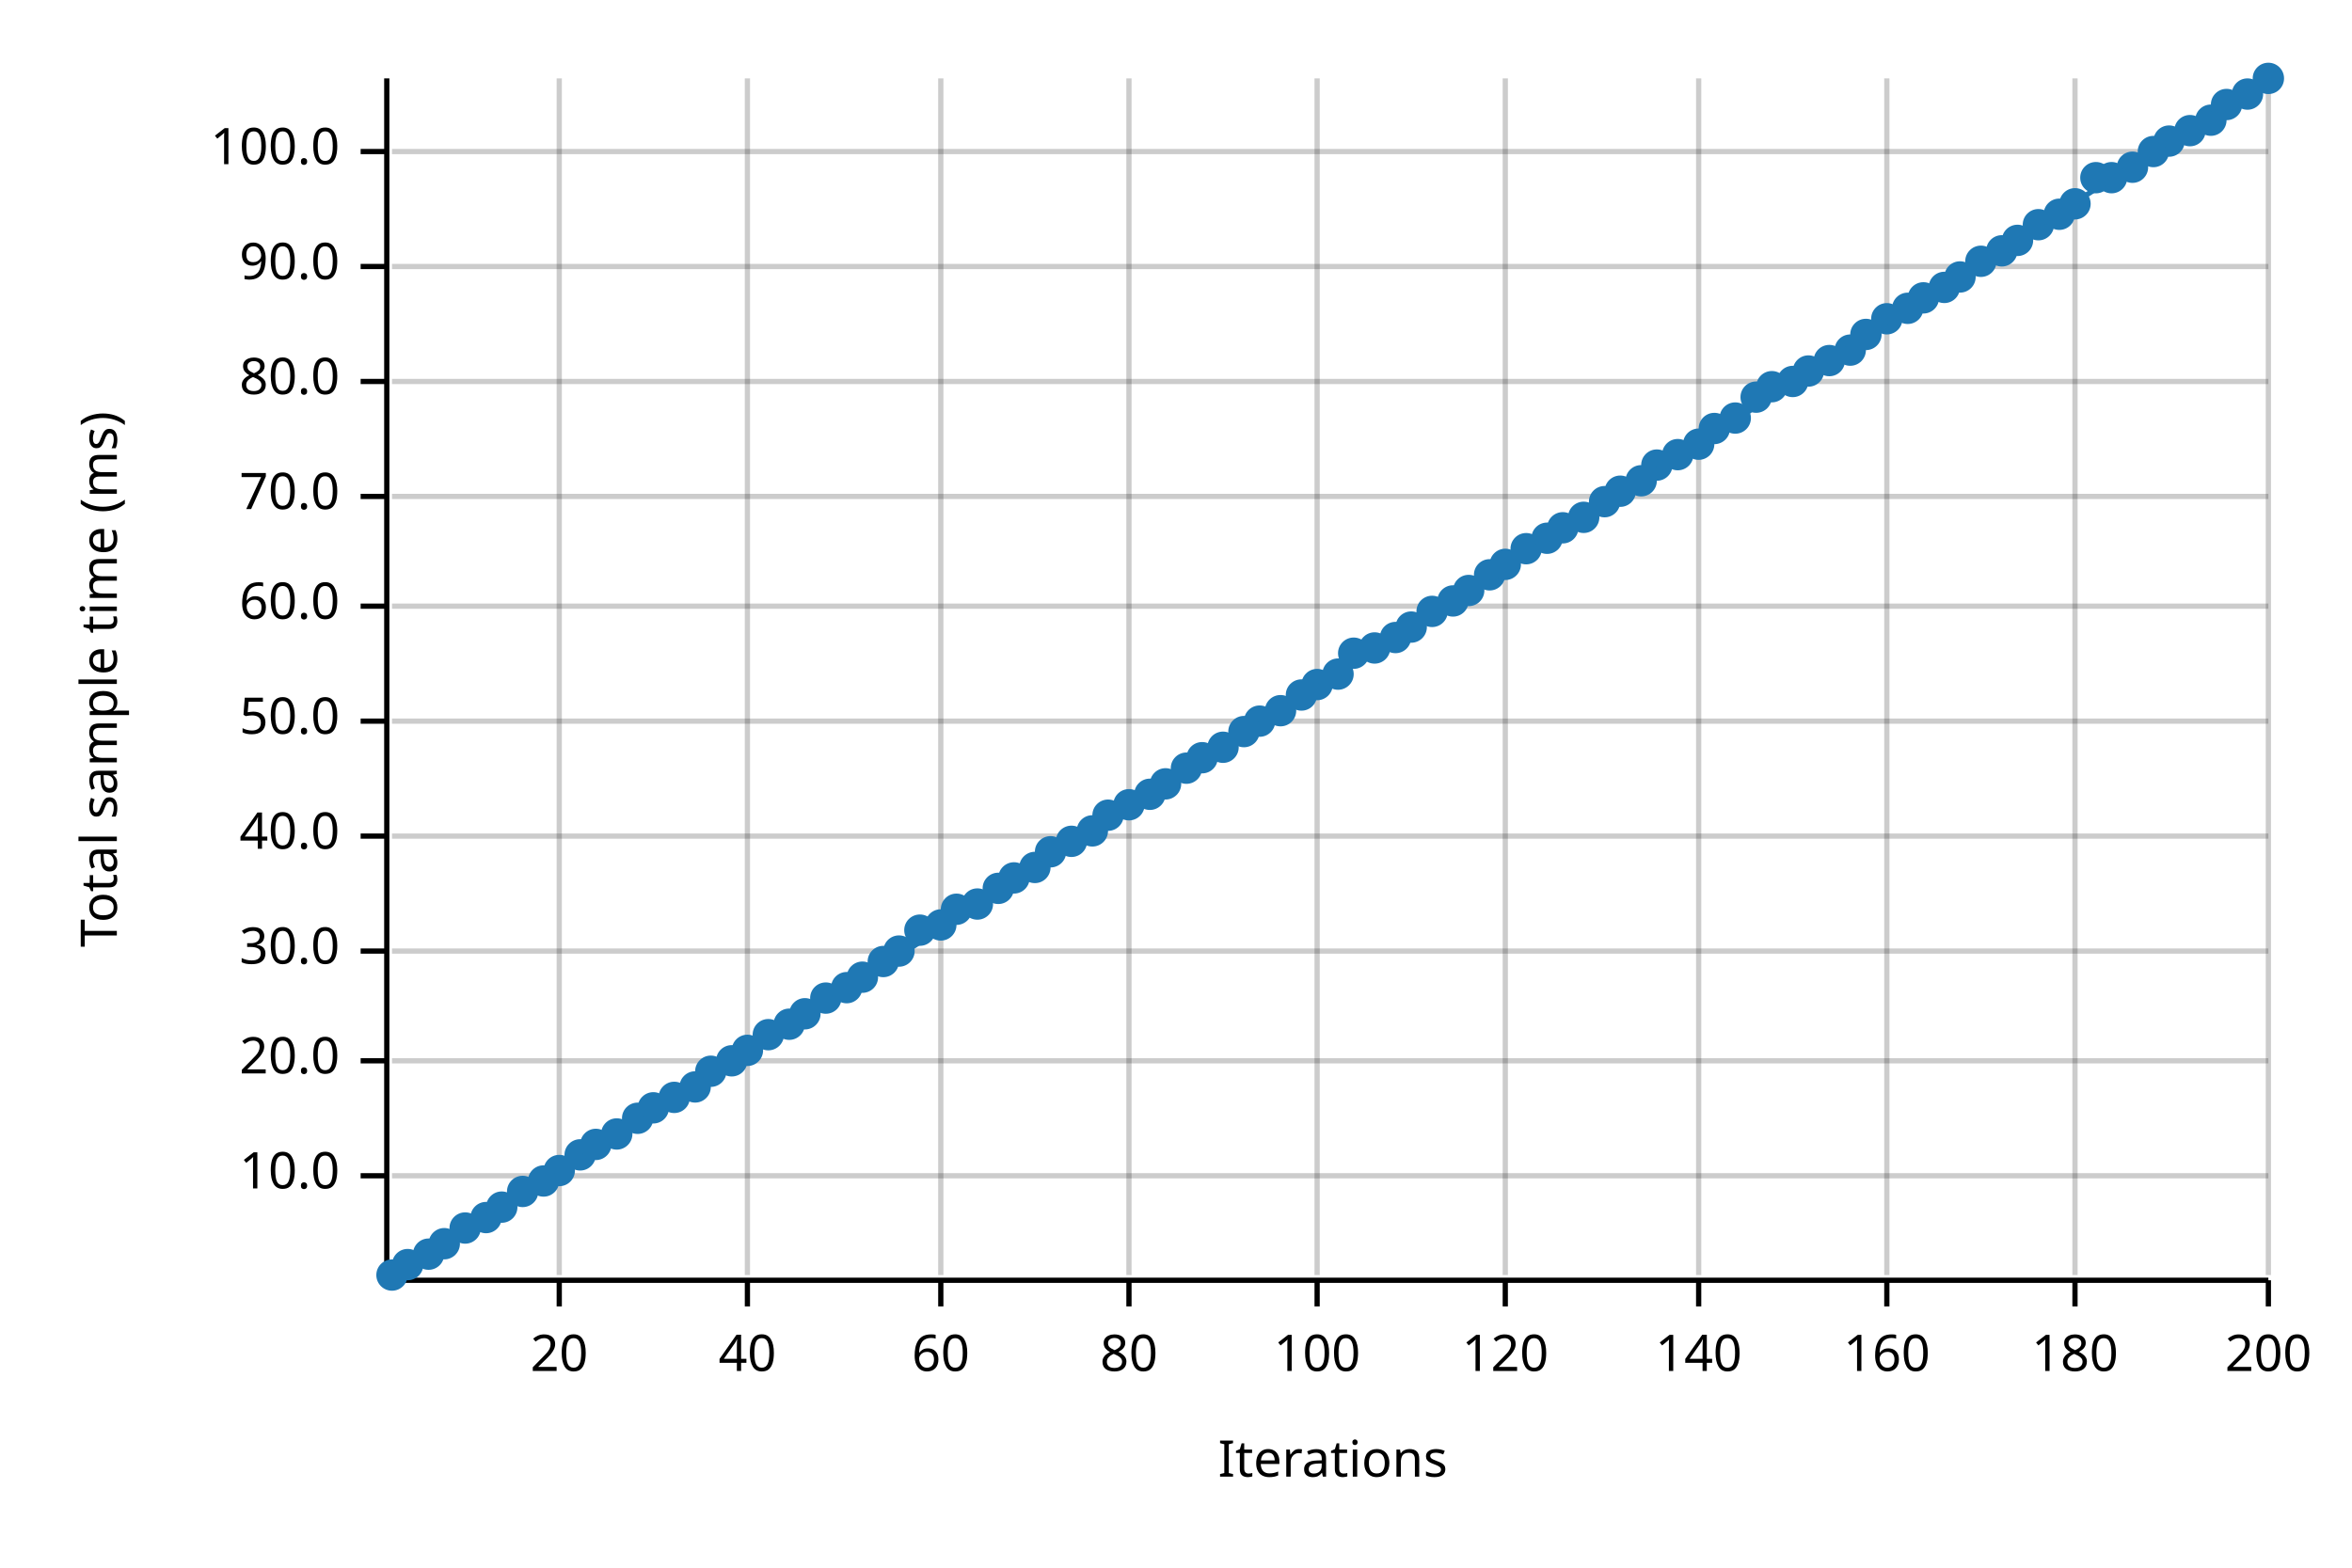
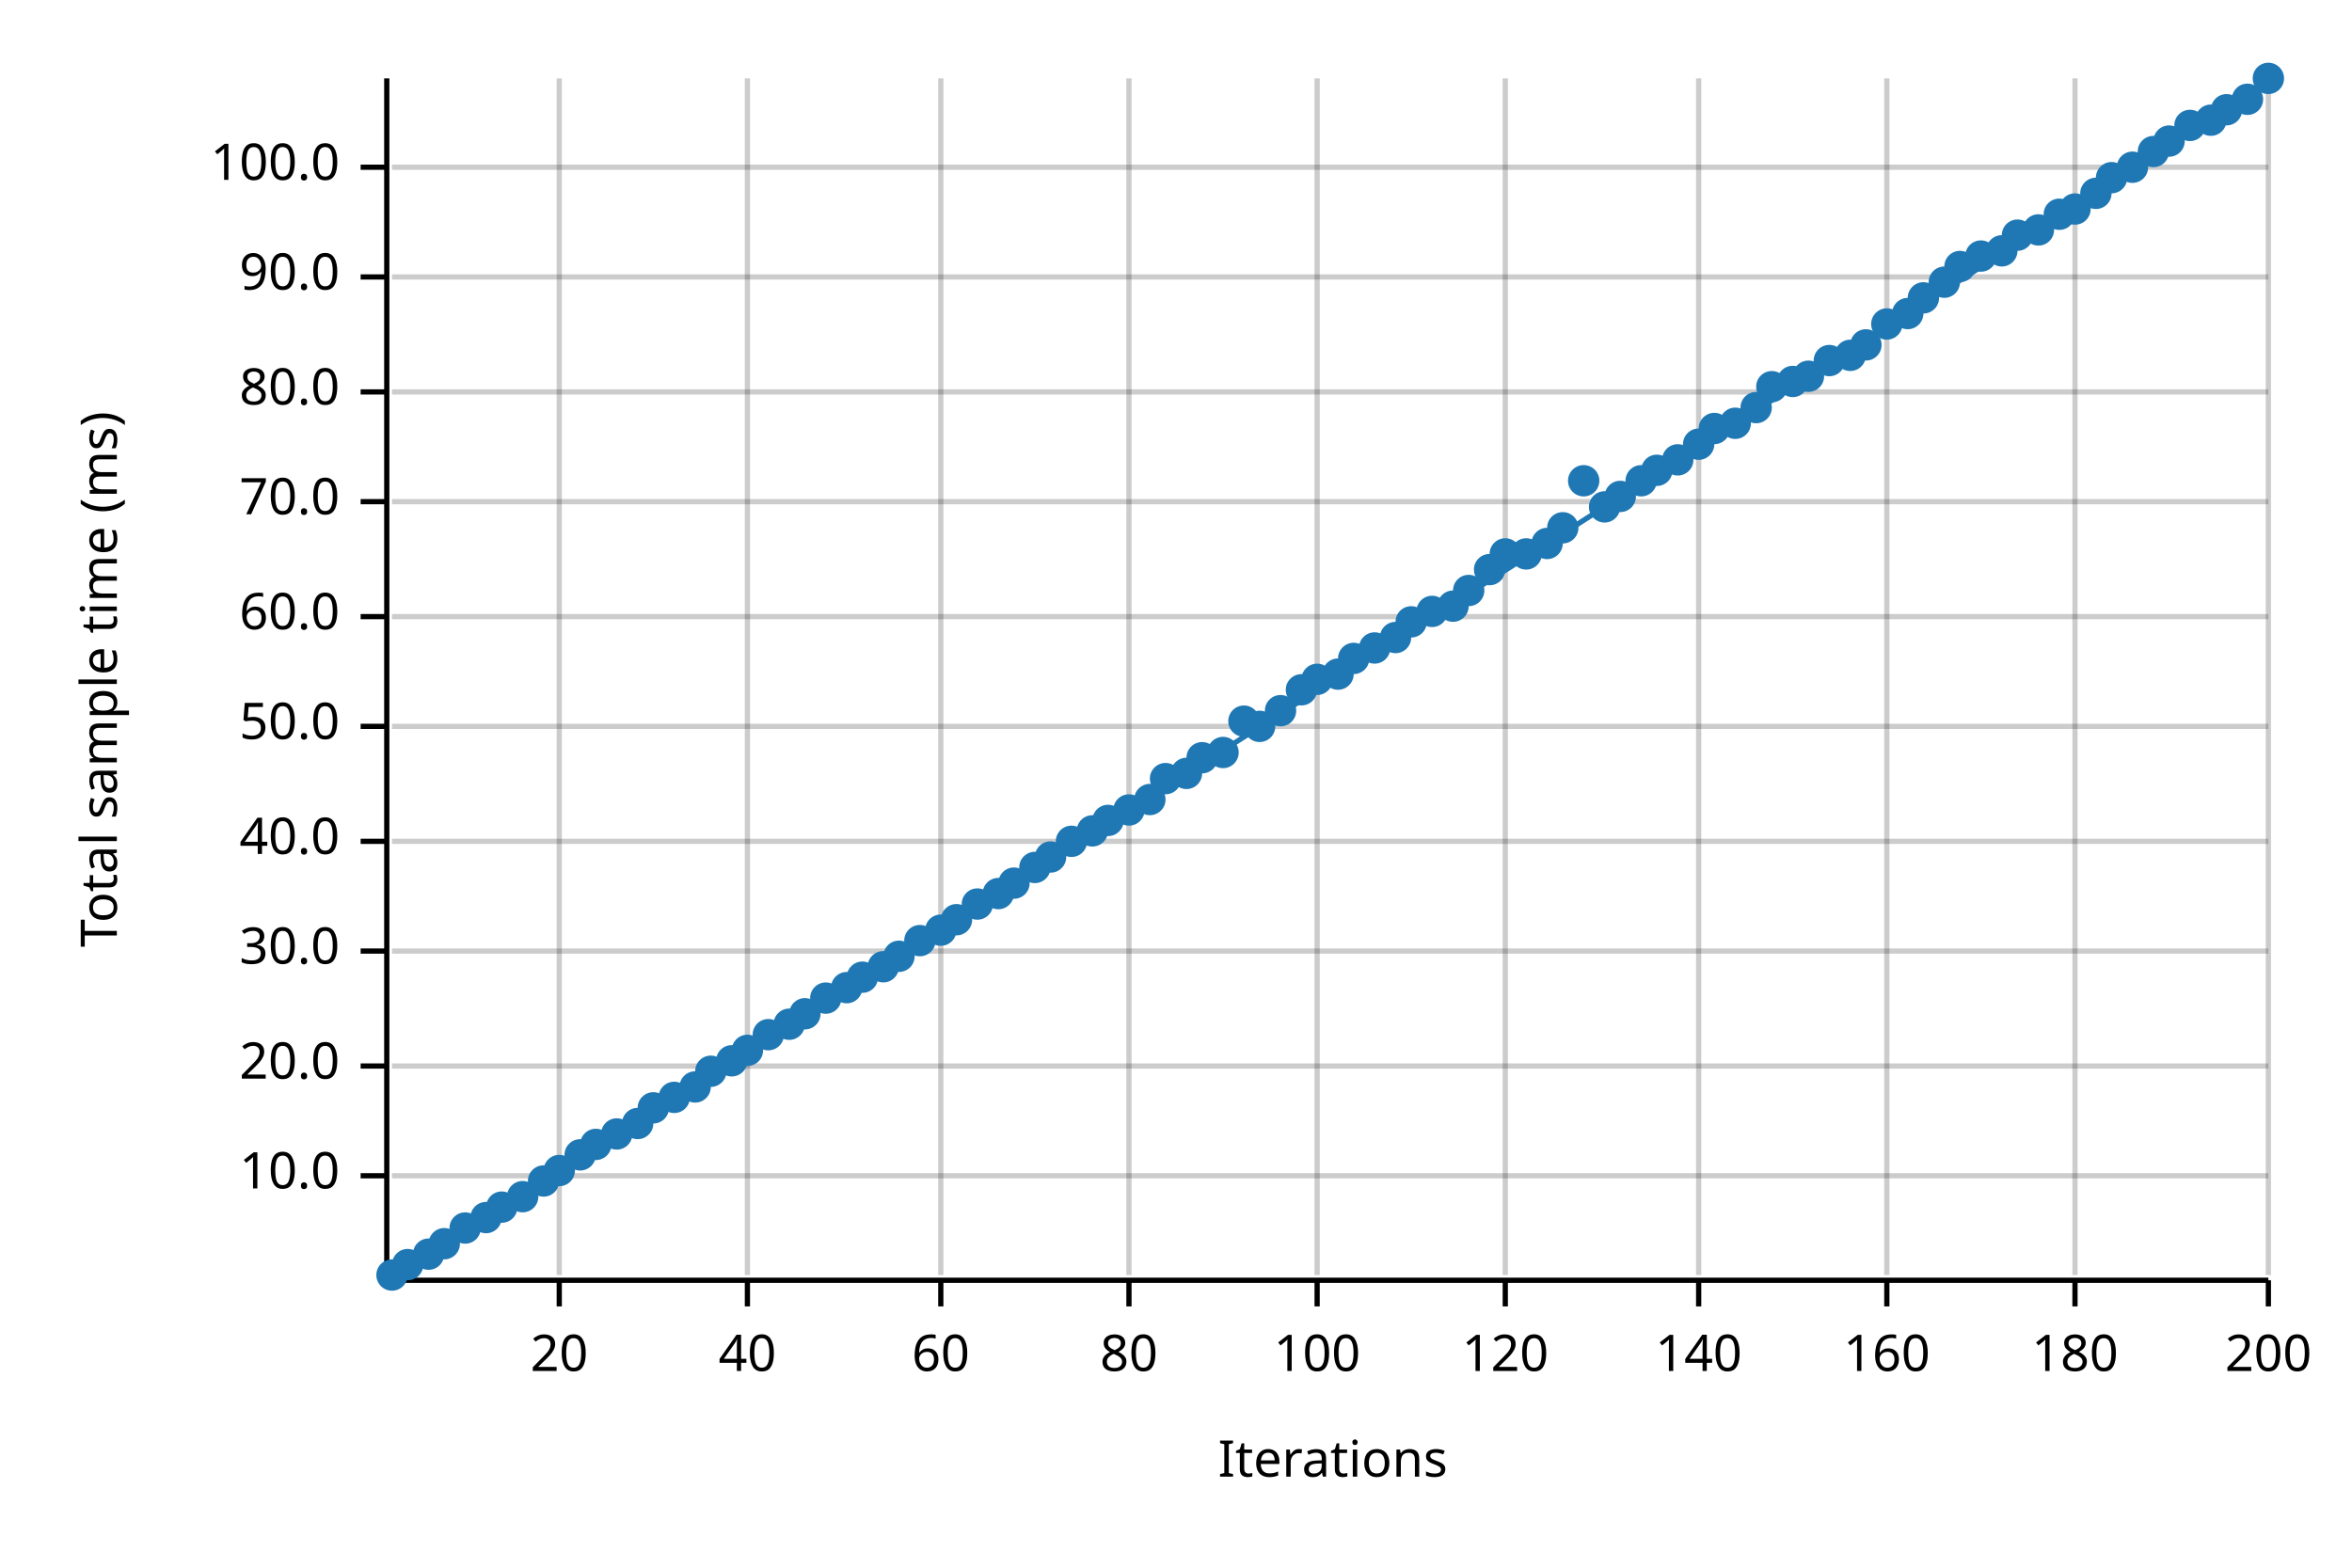
<svg xmlns="http://www.w3.org/2000/svg" width="450" height="300" viewBox="0 0 450 300">
  <text x="15" y="130" dy="0.76em" text-anchor="middle" font-family="sans-serif" font-size="9.677" opacity="1" fill="#000000" transform="rotate(270, 15, 130)">
Total sample time (ms)
</text>
  <text x="255" y="285" dy="-0.5ex" text-anchor="middle" font-family="sans-serif" font-size="9.677" opacity="1" fill="#000000">
Iterations
</text>
  <line opacity="0.2" stroke="#000000" stroke-width="1" x1="107" y1="244" x2="107" y2="15" />
  <line opacity="0.2" stroke="#000000" stroke-width="1" x1="143" y1="244" x2="143" y2="15" />
  <line opacity="0.2" stroke="#000000" stroke-width="1" x1="180" y1="244" x2="180" y2="15" />
  <line opacity="0.2" stroke="#000000" stroke-width="1" x1="216" y1="244" x2="216" y2="15" />
  <line opacity="0.2" stroke="#000000" stroke-width="1" x1="252" y1="244" x2="252" y2="15" />
  <line opacity="0.2" stroke="#000000" stroke-width="1" x1="288" y1="244" x2="288" y2="15" />
  <line opacity="0.2" stroke="#000000" stroke-width="1" x1="325" y1="244" x2="325" y2="15" />
  <line opacity="0.2" stroke="#000000" stroke-width="1" x1="361" y1="244" x2="361" y2="15" />
  <line opacity="0.2" stroke="#000000" stroke-width="1" x1="397" y1="244" x2="397" y2="15" />
  <line opacity="0.2" stroke="#000000" stroke-width="1" x1="434" y1="244" x2="434" y2="15" />
  <line opacity="0.2" stroke="#000000" stroke-width="1" x1="75" y1="225" x2="434" y2="225" />
-   <line opacity="0.2" stroke="#000000" stroke-width="1" x1="75" y1="203" x2="434" y2="203" />
+   <line opacity="0.2" stroke="#000000" stroke-width="1" x1="75" y1="204" x2="434" y2="204" />
  <line opacity="0.2" stroke="#000000" stroke-width="1" x1="75" y1="182" x2="434" y2="182" />
-   <line opacity="0.2" stroke="#000000" stroke-width="1" x1="75" y1="160" x2="434" y2="160" />
-   <line opacity="0.2" stroke="#000000" stroke-width="1" x1="75" y1="138" x2="434" y2="138" />
-   <line opacity="0.2" stroke="#000000" stroke-width="1" x1="75" y1="116" x2="434" y2="116" />
-   <line opacity="0.2" stroke="#000000" stroke-width="1" x1="75" y1="95" x2="434" y2="95" />
-   <line opacity="0.2" stroke="#000000" stroke-width="1" x1="75" y1="73" x2="434" y2="73" />
-   <line opacity="0.2" stroke="#000000" stroke-width="1" x1="75" y1="51" x2="434" y2="51" />
-   <line opacity="0.2" stroke="#000000" stroke-width="1" x1="75" y1="29" x2="434" y2="29" />
+   <line opacity="0.2" stroke="#000000" stroke-width="1" x1="75" y1="161" x2="434" y2="161" />
+   <line opacity="0.2" stroke="#000000" stroke-width="1" x1="75" y1="139" x2="434" y2="139" />
+   <line opacity="0.2" stroke="#000000" stroke-width="1" x1="75" y1="118" x2="434" y2="118" />
+   <line opacity="0.2" stroke="#000000" stroke-width="1" x1="75" y1="96" x2="434" y2="96" />
+   <line opacity="0.2" stroke="#000000" stroke-width="1" x1="75" y1="75" x2="434" y2="75" />
+   <line opacity="0.2" stroke="#000000" stroke-width="1" x1="75" y1="53" x2="434" y2="53" />
+   <line opacity="0.2" stroke="#000000" stroke-width="1" x1="75" y1="32" x2="434" y2="32" />
  <polyline fill="none" opacity="1" stroke="#000000" stroke-width="1" points="74,15 74,244 " />
  <text x="65" y="225" dy="0.5ex" text-anchor="end" font-family="sans-serif" font-size="9.677" opacity="1" fill="#000000">
10.0
</text>
  <polyline fill="none" opacity="1" stroke="#000000" stroke-width="1" points="69,225 74,225 " />
-   <text x="65" y="203" dy="0.5ex" text-anchor="end" font-family="sans-serif" font-size="9.677" opacity="1" fill="#000000">
+   <text x="65" y="204" dy="0.5ex" text-anchor="end" font-family="sans-serif" font-size="9.677" opacity="1" fill="#000000">
20.0
</text>
-   <polyline fill="none" opacity="1" stroke="#000000" stroke-width="1" points="69,203 74,203 " />
+   <polyline fill="none" opacity="1" stroke="#000000" stroke-width="1" points="69,204 74,204 " />
  <text x="65" y="182" dy="0.5ex" text-anchor="end" font-family="sans-serif" font-size="9.677" opacity="1" fill="#000000">
30.0
</text>
  <polyline fill="none" opacity="1" stroke="#000000" stroke-width="1" points="69,182 74,182 " />
-   <text x="65" y="160" dy="0.5ex" text-anchor="end" font-family="sans-serif" font-size="9.677" opacity="1" fill="#000000">
+   <text x="65" y="161" dy="0.5ex" text-anchor="end" font-family="sans-serif" font-size="9.677" opacity="1" fill="#000000">
40.0
</text>
-   <polyline fill="none" opacity="1" stroke="#000000" stroke-width="1" points="69,160 74,160 " />
-   <text x="65" y="138" dy="0.5ex" text-anchor="end" font-family="sans-serif" font-size="9.677" opacity="1" fill="#000000">
+   <polyline fill="none" opacity="1" stroke="#000000" stroke-width="1" points="69,161 74,161 " />
+   <text x="65" y="139" dy="0.5ex" text-anchor="end" font-family="sans-serif" font-size="9.677" opacity="1" fill="#000000">
50.0
</text>
-   <polyline fill="none" opacity="1" stroke="#000000" stroke-width="1" points="69,138 74,138 " />
-   <text x="65" y="116" dy="0.5ex" text-anchor="end" font-family="sans-serif" font-size="9.677" opacity="1" fill="#000000">
+   <polyline fill="none" opacity="1" stroke="#000000" stroke-width="1" points="69,139 74,139 " />
+   <text x="65" y="118" dy="0.5ex" text-anchor="end" font-family="sans-serif" font-size="9.677" opacity="1" fill="#000000">
60.0
</text>
-   <polyline fill="none" opacity="1" stroke="#000000" stroke-width="1" points="69,116 74,116 " />
-   <text x="65" y="95" dy="0.5ex" text-anchor="end" font-family="sans-serif" font-size="9.677" opacity="1" fill="#000000">
+   <polyline fill="none" opacity="1" stroke="#000000" stroke-width="1" points="69,118 74,118 " />
+   <text x="65" y="96" dy="0.5ex" text-anchor="end" font-family="sans-serif" font-size="9.677" opacity="1" fill="#000000">
70.0
</text>
-   <polyline fill="none" opacity="1" stroke="#000000" stroke-width="1" points="69,95 74,95 " />
-   <text x="65" y="73" dy="0.5ex" text-anchor="end" font-family="sans-serif" font-size="9.677" opacity="1" fill="#000000">
+   <polyline fill="none" opacity="1" stroke="#000000" stroke-width="1" points="69,96 74,96 " />
+   <text x="65" y="75" dy="0.5ex" text-anchor="end" font-family="sans-serif" font-size="9.677" opacity="1" fill="#000000">
80.0
</text>
-   <polyline fill="none" opacity="1" stroke="#000000" stroke-width="1" points="69,73 74,73 " />
-   <text x="65" y="51" dy="0.5ex" text-anchor="end" font-family="sans-serif" font-size="9.677" opacity="1" fill="#000000">
+   <polyline fill="none" opacity="1" stroke="#000000" stroke-width="1" points="69,75 74,75 " />
+   <text x="65" y="53" dy="0.5ex" text-anchor="end" font-family="sans-serif" font-size="9.677" opacity="1" fill="#000000">
90.0
</text>
-   <polyline fill="none" opacity="1" stroke="#000000" stroke-width="1" points="69,51 74,51 " />
-   <text x="65" y="29" dy="0.5ex" text-anchor="end" font-family="sans-serif" font-size="9.677" opacity="1" fill="#000000">
+   <polyline fill="none" opacity="1" stroke="#000000" stroke-width="1" points="69,53 74,53 " />
+   <text x="65" y="32" dy="0.5ex" text-anchor="end" font-family="sans-serif" font-size="9.677" opacity="1" fill="#000000">
100.0
</text>
-   <polyline fill="none" opacity="1" stroke="#000000" stroke-width="1" points="69,29 74,29 " />
+   <polyline fill="none" opacity="1" stroke="#000000" stroke-width="1" points="69,32 74,32 " />
  <polyline fill="none" opacity="1" stroke="#000000" stroke-width="1" points="75,245 434,245 " />
  <text x="107" y="255" dy="0.76em" text-anchor="middle" font-family="sans-serif" font-size="9.677" opacity="1" fill="#000000">
20
</text>
  <polyline fill="none" opacity="1" stroke="#000000" stroke-width="1" points="107,245 107,250 " />
  <text x="143" y="255" dy="0.76em" text-anchor="middle" font-family="sans-serif" font-size="9.677" opacity="1" fill="#000000">
40
</text>
  <polyline fill="none" opacity="1" stroke="#000000" stroke-width="1" points="143,245 143,250 " />
  <text x="180" y="255" dy="0.76em" text-anchor="middle" font-family="sans-serif" font-size="9.677" opacity="1" fill="#000000">
60
</text>
  <polyline fill="none" opacity="1" stroke="#000000" stroke-width="1" points="180,245 180,250 " />
  <text x="216" y="255" dy="0.76em" text-anchor="middle" font-family="sans-serif" font-size="9.677" opacity="1" fill="#000000">
80
</text>
  <polyline fill="none" opacity="1" stroke="#000000" stroke-width="1" points="216,245 216,250 " />
  <text x="252" y="255" dy="0.76em" text-anchor="middle" font-family="sans-serif" font-size="9.677" opacity="1" fill="#000000">
100
</text>
  <polyline fill="none" opacity="1" stroke="#000000" stroke-width="1" points="252,245 252,250 " />
  <text x="288" y="255" dy="0.76em" text-anchor="middle" font-family="sans-serif" font-size="9.677" opacity="1" fill="#000000">
120
</text>
  <polyline fill="none" opacity="1" stroke="#000000" stroke-width="1" points="288,245 288,250 " />
  <text x="325" y="255" dy="0.76em" text-anchor="middle" font-family="sans-serif" font-size="9.677" opacity="1" fill="#000000">
140
</text>
  <polyline fill="none" opacity="1" stroke="#000000" stroke-width="1" points="325,245 325,250 " />
  <text x="361" y="255" dy="0.76em" text-anchor="middle" font-family="sans-serif" font-size="9.677" opacity="1" fill="#000000">
160
</text>
  <polyline fill="none" opacity="1" stroke="#000000" stroke-width="1" points="361,245 361,250 " />
  <text x="397" y="255" dy="0.76em" text-anchor="middle" font-family="sans-serif" font-size="9.677" opacity="1" fill="#000000">
180
</text>
  <polyline fill="none" opacity="1" stroke="#000000" stroke-width="1" points="397,245 397,250 " />
  <text x="434" y="255" dy="0.76em" text-anchor="middle" font-family="sans-serif" font-size="9.677" opacity="1" fill="#000000">
200
</text>
  <polyline fill="none" opacity="1" stroke="#000000" stroke-width="1" points="434,245 434,250 " />
  <circle cx="75" cy="244" r="3" opacity="1" fill="#1F78B4" stroke="none" stroke-width="1" />
  <circle cx="78" cy="242" r="3" opacity="1" fill="#1F78B4" stroke="none" stroke-width="1" />
  <circle cx="82" cy="240" r="3" opacity="1" fill="#1F78B4" stroke="none" stroke-width="1" />
  <circle cx="85" cy="238" r="3" opacity="1" fill="#1F78B4" stroke="none" stroke-width="1" />
  <circle cx="89" cy="235" r="3" opacity="1" fill="#1F78B4" stroke="none" stroke-width="1" />
  <circle cx="93" cy="233" r="3" opacity="1" fill="#1F78B4" stroke="none" stroke-width="1" />
  <circle cx="96" cy="231" r="3" opacity="1" fill="#1F78B4" stroke="none" stroke-width="1" />
-   <circle cx="100" cy="228" r="3" opacity="1" fill="#1F78B4" stroke="none" stroke-width="1" />
+   <circle cx="100" cy="229" r="3" opacity="1" fill="#1F78B4" stroke="none" stroke-width="1" />
  <circle cx="104" cy="226" r="3" opacity="1" fill="#1F78B4" stroke="none" stroke-width="1" />
  <circle cx="107" cy="224" r="3" opacity="1" fill="#1F78B4" stroke="none" stroke-width="1" />
  <circle cx="111" cy="221" r="3" opacity="1" fill="#1F78B4" stroke="none" stroke-width="1" />
  <circle cx="114" cy="219" r="3" opacity="1" fill="#1F78B4" stroke="none" stroke-width="1" />
  <circle cx="118" cy="217" r="3" opacity="1" fill="#1F78B4" stroke="none" stroke-width="1" />
-   <circle cx="122" cy="214" r="3" opacity="1" fill="#1F78B4" stroke="none" stroke-width="1" />
+   <circle cx="122" cy="215" r="3" opacity="1" fill="#1F78B4" stroke="none" stroke-width="1" />
  <circle cx="125" cy="212" r="3" opacity="1" fill="#1F78B4" stroke="none" stroke-width="1" />
  <circle cx="129" cy="210" r="3" opacity="1" fill="#1F78B4" stroke="none" stroke-width="1" />
  <circle cx="133" cy="208" r="3" opacity="1" fill="#1F78B4" stroke="none" stroke-width="1" />
  <circle cx="136" cy="205" r="3" opacity="1" fill="#1F78B4" stroke="none" stroke-width="1" />
  <circle cx="140" cy="203" r="3" opacity="1" fill="#1F78B4" stroke="none" stroke-width="1" />
  <circle cx="143" cy="201" r="3" opacity="1" fill="#1F78B4" stroke="none" stroke-width="1" />
  <circle cx="147" cy="198" r="3" opacity="1" fill="#1F78B4" stroke="none" stroke-width="1" />
  <circle cx="151" cy="196" r="3" opacity="1" fill="#1F78B4" stroke="none" stroke-width="1" />
  <circle cx="154" cy="194" r="3" opacity="1" fill="#1F78B4" stroke="none" stroke-width="1" />
  <circle cx="158" cy="191" r="3" opacity="1" fill="#1F78B4" stroke="none" stroke-width="1" />
  <circle cx="162" cy="189" r="3" opacity="1" fill="#1F78B4" stroke="none" stroke-width="1" />
  <circle cx="165" cy="187" r="3" opacity="1" fill="#1F78B4" stroke="none" stroke-width="1" />
-   <circle cx="169" cy="184" r="3" opacity="1" fill="#1F78B4" stroke="none" stroke-width="1" />
-   <circle cx="172" cy="182" r="3" opacity="1" fill="#1F78B4" stroke="none" stroke-width="1" />
-   <circle cx="176" cy="178" r="3" opacity="1" fill="#1F78B4" stroke="none" stroke-width="1" />
-   <circle cx="180" cy="177" r="3" opacity="1" fill="#1F78B4" stroke="none" stroke-width="1" />
-   <circle cx="183" cy="174" r="3" opacity="1" fill="#1F78B4" stroke="none" stroke-width="1" />
+   <circle cx="169" cy="185" r="3" opacity="1" fill="#1F78B4" stroke="none" stroke-width="1" />
+   <circle cx="172" cy="183" r="3" opacity="1" fill="#1F78B4" stroke="none" stroke-width="1" />
+   <circle cx="176" cy="180" r="3" opacity="1" fill="#1F78B4" stroke="none" stroke-width="1" />
+   <circle cx="180" cy="178" r="3" opacity="1" fill="#1F78B4" stroke="none" stroke-width="1" />
+   <circle cx="183" cy="176" r="3" opacity="1" fill="#1F78B4" stroke="none" stroke-width="1" />
  <circle cx="187" cy="173" r="3" opacity="1" fill="#1F78B4" stroke="none" stroke-width="1" />
-   <circle cx="191" cy="170" r="3" opacity="1" fill="#1F78B4" stroke="none" stroke-width="1" />
-   <circle cx="194" cy="168" r="3" opacity="1" fill="#1F78B4" stroke="none" stroke-width="1" />
+   <circle cx="191" cy="171" r="3" opacity="1" fill="#1F78B4" stroke="none" stroke-width="1" />
+   <circle cx="194" cy="169" r="3" opacity="1" fill="#1F78B4" stroke="none" stroke-width="1" />
  <circle cx="198" cy="166" r="3" opacity="1" fill="#1F78B4" stroke="none" stroke-width="1" />
-   <circle cx="201" cy="163" r="3" opacity="1" fill="#1F78B4" stroke="none" stroke-width="1" />
+   <circle cx="201" cy="164" r="3" opacity="1" fill="#1F78B4" stroke="none" stroke-width="1" />
  <circle cx="205" cy="161" r="3" opacity="1" fill="#1F78B4" stroke="none" stroke-width="1" />
  <circle cx="209" cy="159" r="3" opacity="1" fill="#1F78B4" stroke="none" stroke-width="1" />
-   <circle cx="212" cy="156" r="3" opacity="1" fill="#1F78B4" stroke="none" stroke-width="1" />
-   <circle cx="216" cy="154" r="3" opacity="1" fill="#1F78B4" stroke="none" stroke-width="1" />
-   <circle cx="220" cy="152" r="3" opacity="1" fill="#1F78B4" stroke="none" stroke-width="1" />
-   <circle cx="223" cy="150" r="3" opacity="1" fill="#1F78B4" stroke="none" stroke-width="1" />
-   <circle cx="227" cy="147" r="3" opacity="1" fill="#1F78B4" stroke="none" stroke-width="1" />
+   <circle cx="212" cy="157" r="3" opacity="1" fill="#1F78B4" stroke="none" stroke-width="1" />
+   <circle cx="216" cy="155" r="3" opacity="1" fill="#1F78B4" stroke="none" stroke-width="1" />
+   <circle cx="220" cy="153" r="3" opacity="1" fill="#1F78B4" stroke="none" stroke-width="1" />
+   <circle cx="223" cy="149" r="3" opacity="1" fill="#1F78B4" stroke="none" stroke-width="1" />
+   <circle cx="227" cy="148" r="3" opacity="1" fill="#1F78B4" stroke="none" stroke-width="1" />
  <circle cx="230" cy="145" r="3" opacity="1" fill="#1F78B4" stroke="none" stroke-width="1" />
-   <circle cx="234" cy="143" r="3" opacity="1" fill="#1F78B4" stroke="none" stroke-width="1" />
-   <circle cx="238" cy="140" r="3" opacity="1" fill="#1F78B4" stroke="none" stroke-width="1" />
-   <circle cx="241" cy="138" r="3" opacity="1" fill="#1F78B4" stroke="none" stroke-width="1" />
+   <circle cx="234" cy="144" r="3" opacity="1" fill="#1F78B4" stroke="none" stroke-width="1" />
+   <circle cx="238" cy="138" r="3" opacity="1" fill="#1F78B4" stroke="none" stroke-width="1" />
+   <circle cx="241" cy="139" r="3" opacity="1" fill="#1F78B4" stroke="none" stroke-width="1" />
  <circle cx="245" cy="136" r="3" opacity="1" fill="#1F78B4" stroke="none" stroke-width="1" />
-   <circle cx="249" cy="133" r="3" opacity="1" fill="#1F78B4" stroke="none" stroke-width="1" />
-   <circle cx="252" cy="131" r="3" opacity="1" fill="#1F78B4" stroke="none" stroke-width="1" />
+   <circle cx="249" cy="132" r="3" opacity="1" fill="#1F78B4" stroke="none" stroke-width="1" />
+   <circle cx="252" cy="130" r="3" opacity="1" fill="#1F78B4" stroke="none" stroke-width="1" />
  <circle cx="256" cy="129" r="3" opacity="1" fill="#1F78B4" stroke="none" stroke-width="1" />
-   <circle cx="259" cy="125" r="3" opacity="1" fill="#1F78B4" stroke="none" stroke-width="1" />
+   <circle cx="259" cy="126" r="3" opacity="1" fill="#1F78B4" stroke="none" stroke-width="1" />
  <circle cx="263" cy="124" r="3" opacity="1" fill="#1F78B4" stroke="none" stroke-width="1" />
  <circle cx="267" cy="122" r="3" opacity="1" fill="#1F78B4" stroke="none" stroke-width="1" />
-   <circle cx="270" cy="120" r="3" opacity="1" fill="#1F78B4" stroke="none" stroke-width="1" />
+   <circle cx="270" cy="119" r="3" opacity="1" fill="#1F78B4" stroke="none" stroke-width="1" />
  <circle cx="274" cy="117" r="3" opacity="1" fill="#1F78B4" stroke="none" stroke-width="1" />
-   <circle cx="278" cy="115" r="3" opacity="1" fill="#1F78B4" stroke="none" stroke-width="1" />
+   <circle cx="278" cy="116" r="3" opacity="1" fill="#1F78B4" stroke="none" stroke-width="1" />
  <circle cx="281" cy="113" r="3" opacity="1" fill="#1F78B4" stroke="none" stroke-width="1" />
-   <circle cx="285" cy="110" r="3" opacity="1" fill="#1F78B4" stroke="none" stroke-width="1" />
-   <circle cx="288" cy="108" r="3" opacity="1" fill="#1F78B4" stroke="none" stroke-width="1" />
-   <circle cx="292" cy="105" r="3" opacity="1" fill="#1F78B4" stroke="none" stroke-width="1" />
-   <circle cx="296" cy="103" r="3" opacity="1" fill="#1F78B4" stroke="none" stroke-width="1" />
+   <circle cx="285" cy="109" r="3" opacity="1" fill="#1F78B4" stroke="none" stroke-width="1" />
+   <circle cx="288" cy="106" r="3" opacity="1" fill="#1F78B4" stroke="none" stroke-width="1" />
+   <circle cx="292" cy="106" r="3" opacity="1" fill="#1F78B4" stroke="none" stroke-width="1" />
+   <circle cx="296" cy="104" r="3" opacity="1" fill="#1F78B4" stroke="none" stroke-width="1" />
  <circle cx="299" cy="101" r="3" opacity="1" fill="#1F78B4" stroke="none" stroke-width="1" />
-   <circle cx="303" cy="99" r="3" opacity="1" fill="#1F78B4" stroke="none" stroke-width="1" />
-   <circle cx="307" cy="96" r="3" opacity="1" fill="#1F78B4" stroke="none" stroke-width="1" />
-   <circle cx="310" cy="94" r="3" opacity="1" fill="#1F78B4" stroke="none" stroke-width="1" />
+   <circle cx="303" cy="92" r="3" opacity="1" fill="#1F78B4" stroke="none" stroke-width="1" />
+   <circle cx="307" cy="97" r="3" opacity="1" fill="#1F78B4" stroke="none" stroke-width="1" />
+   <circle cx="310" cy="95" r="3" opacity="1" fill="#1F78B4" stroke="none" stroke-width="1" />
  <circle cx="314" cy="92" r="3" opacity="1" fill="#1F78B4" stroke="none" stroke-width="1" />
-   <circle cx="317" cy="89" r="3" opacity="1" fill="#1F78B4" stroke="none" stroke-width="1" />
-   <circle cx="321" cy="87" r="3" opacity="1" fill="#1F78B4" stroke="none" stroke-width="1" />
+   <circle cx="317" cy="90" r="3" opacity="1" fill="#1F78B4" stroke="none" stroke-width="1" />
+   <circle cx="321" cy="88" r="3" opacity="1" fill="#1F78B4" stroke="none" stroke-width="1" />
  <circle cx="325" cy="85" r="3" opacity="1" fill="#1F78B4" stroke="none" stroke-width="1" />
  <circle cx="328" cy="82" r="3" opacity="1" fill="#1F78B4" stroke="none" stroke-width="1" />
-   <circle cx="332" cy="80" r="3" opacity="1" fill="#1F78B4" stroke="none" stroke-width="1" />
-   <circle cx="336" cy="76" r="3" opacity="1" fill="#1F78B4" stroke="none" stroke-width="1" />
+   <circle cx="332" cy="81" r="3" opacity="1" fill="#1F78B4" stroke="none" stroke-width="1" />
+   <circle cx="336" cy="78" r="3" opacity="1" fill="#1F78B4" stroke="none" stroke-width="1" />
  <circle cx="339" cy="74" r="3" opacity="1" fill="#1F78B4" stroke="none" stroke-width="1" />
  <circle cx="343" cy="73" r="3" opacity="1" fill="#1F78B4" stroke="none" stroke-width="1" />
-   <circle cx="346" cy="71" r="3" opacity="1" fill="#1F78B4" stroke="none" stroke-width="1" />
+   <circle cx="346" cy="72" r="3" opacity="1" fill="#1F78B4" stroke="none" stroke-width="1" />
  <circle cx="350" cy="69" r="3" opacity="1" fill="#1F78B4" stroke="none" stroke-width="1" />
-   <circle cx="354" cy="67" r="3" opacity="1" fill="#1F78B4" stroke="none" stroke-width="1" />
-   <circle cx="357" cy="64" r="3" opacity="1" fill="#1F78B4" stroke="none" stroke-width="1" />
-   <circle cx="361" cy="61" r="3" opacity="1" fill="#1F78B4" stroke="none" stroke-width="1" />
-   <circle cx="365" cy="59" r="3" opacity="1" fill="#1F78B4" stroke="none" stroke-width="1" />
+   <circle cx="354" cy="68" r="3" opacity="1" fill="#1F78B4" stroke="none" stroke-width="1" />
+   <circle cx="357" cy="66" r="3" opacity="1" fill="#1F78B4" stroke="none" stroke-width="1" />
+   <circle cx="361" cy="62" r="3" opacity="1" fill="#1F78B4" stroke="none" stroke-width="1" />
+   <circle cx="365" cy="60" r="3" opacity="1" fill="#1F78B4" stroke="none" stroke-width="1" />
  <circle cx="368" cy="57" r="3" opacity="1" fill="#1F78B4" stroke="none" stroke-width="1" />
-   <circle cx="372" cy="55" r="3" opacity="1" fill="#1F78B4" stroke="none" stroke-width="1" />
-   <circle cx="375" cy="53" r="3" opacity="1" fill="#1F78B4" stroke="none" stroke-width="1" />
-   <circle cx="379" cy="50" r="3" opacity="1" fill="#1F78B4" stroke="none" stroke-width="1" />
+   <circle cx="372" cy="54" r="3" opacity="1" fill="#1F78B4" stroke="none" stroke-width="1" />
+   <circle cx="375" cy="51" r="3" opacity="1" fill="#1F78B4" stroke="none" stroke-width="1" />
+   <circle cx="379" cy="49" r="3" opacity="1" fill="#1F78B4" stroke="none" stroke-width="1" />
  <circle cx="383" cy="48" r="3" opacity="1" fill="#1F78B4" stroke="none" stroke-width="1" />
-   <circle cx="386" cy="46" r="3" opacity="1" fill="#1F78B4" stroke="none" stroke-width="1" />
-   <circle cx="390" cy="43" r="3" opacity="1" fill="#1F78B4" stroke="none" stroke-width="1" />
+   <circle cx="386" cy="45" r="3" opacity="1" fill="#1F78B4" stroke="none" stroke-width="1" />
+   <circle cx="390" cy="44" r="3" opacity="1" fill="#1F78B4" stroke="none" stroke-width="1" />
  <circle cx="394" cy="41" r="3" opacity="1" fill="#1F78B4" stroke="none" stroke-width="1" />
-   <circle cx="397" cy="39" r="3" opacity="1" fill="#1F78B4" stroke="none" stroke-width="1" />
-   <circle cx="401" cy="34" r="3" opacity="1" fill="#1F78B4" stroke="none" stroke-width="1" />
+   <circle cx="397" cy="40" r="3" opacity="1" fill="#1F78B4" stroke="none" stroke-width="1" />
+   <circle cx="401" cy="37" r="3" opacity="1" fill="#1F78B4" stroke="none" stroke-width="1" />
  <circle cx="404" cy="34" r="3" opacity="1" fill="#1F78B4" stroke="none" stroke-width="1" />
  <circle cx="408" cy="32" r="3" opacity="1" fill="#1F78B4" stroke="none" stroke-width="1" />
  <circle cx="412" cy="29" r="3" opacity="1" fill="#1F78B4" stroke="none" stroke-width="1" />
  <circle cx="415" cy="27" r="3" opacity="1" fill="#1F78B4" stroke="none" stroke-width="1" />
-   <circle cx="419" cy="25" r="3" opacity="1" fill="#1F78B4" stroke="none" stroke-width="1" />
+   <circle cx="419" cy="24" r="3" opacity="1" fill="#1F78B4" stroke="none" stroke-width="1" />
  <circle cx="423" cy="23" r="3" opacity="1" fill="#1F78B4" stroke="none" stroke-width="1" />
-   <circle cx="426" cy="20" r="3" opacity="1" fill="#1F78B4" stroke="none" stroke-width="1" />
-   <circle cx="430" cy="18" r="3" opacity="1" fill="#1F78B4" stroke="none" stroke-width="1" />
+   <circle cx="426" cy="21" r="3" opacity="1" fill="#1F78B4" stroke="none" stroke-width="1" />
+   <circle cx="430" cy="19" r="3" opacity="1" fill="#1F78B4" stroke="none" stroke-width="1" />
  <circle cx="434" cy="15" r="3" opacity="1" fill="#1F78B4" stroke="none" stroke-width="1" />
-   <polyline fill="none" opacity="1" stroke="#1F78B4" stroke-width="1" points="75,245 434,15 " />
-   <polygon opacity="0.25" fill="#1F78B4" points="75,245 434,15 434,15 " />
+   <polyline fill="none" opacity="1" stroke="#1F78B4" stroke-width="1" points="75,245 434,16 " />
+   <polygon opacity="0.25" fill="#1F78B4" points="75,245 434,16 434,15 " />
</svg>
